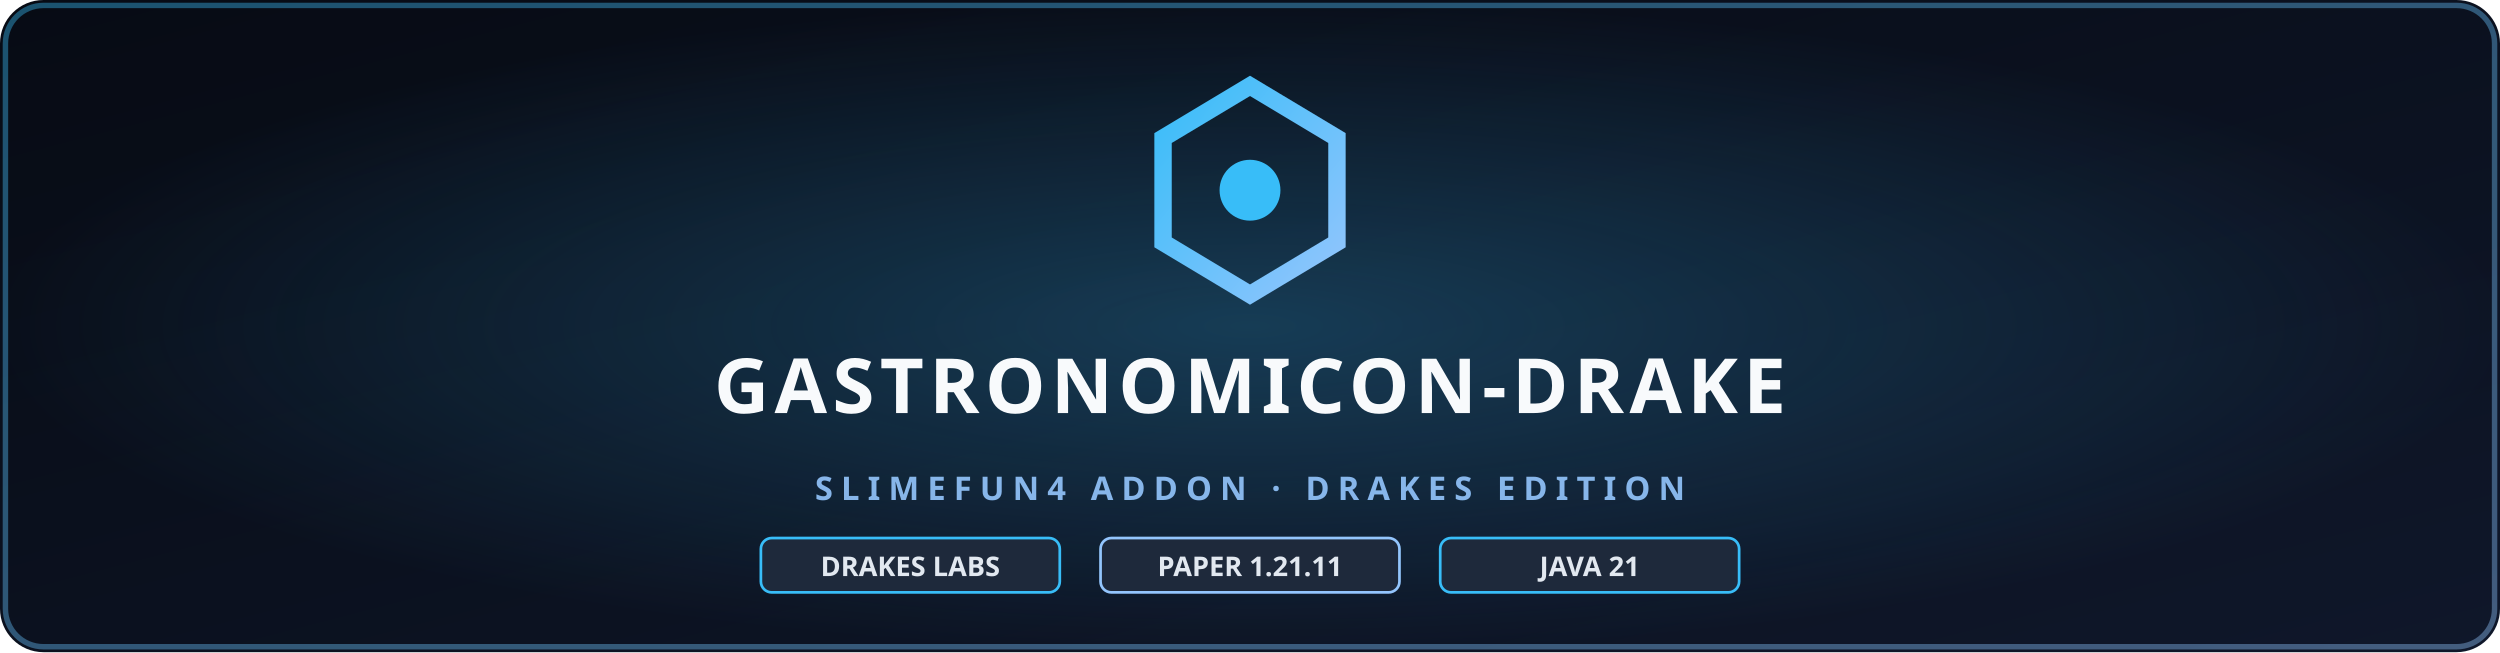
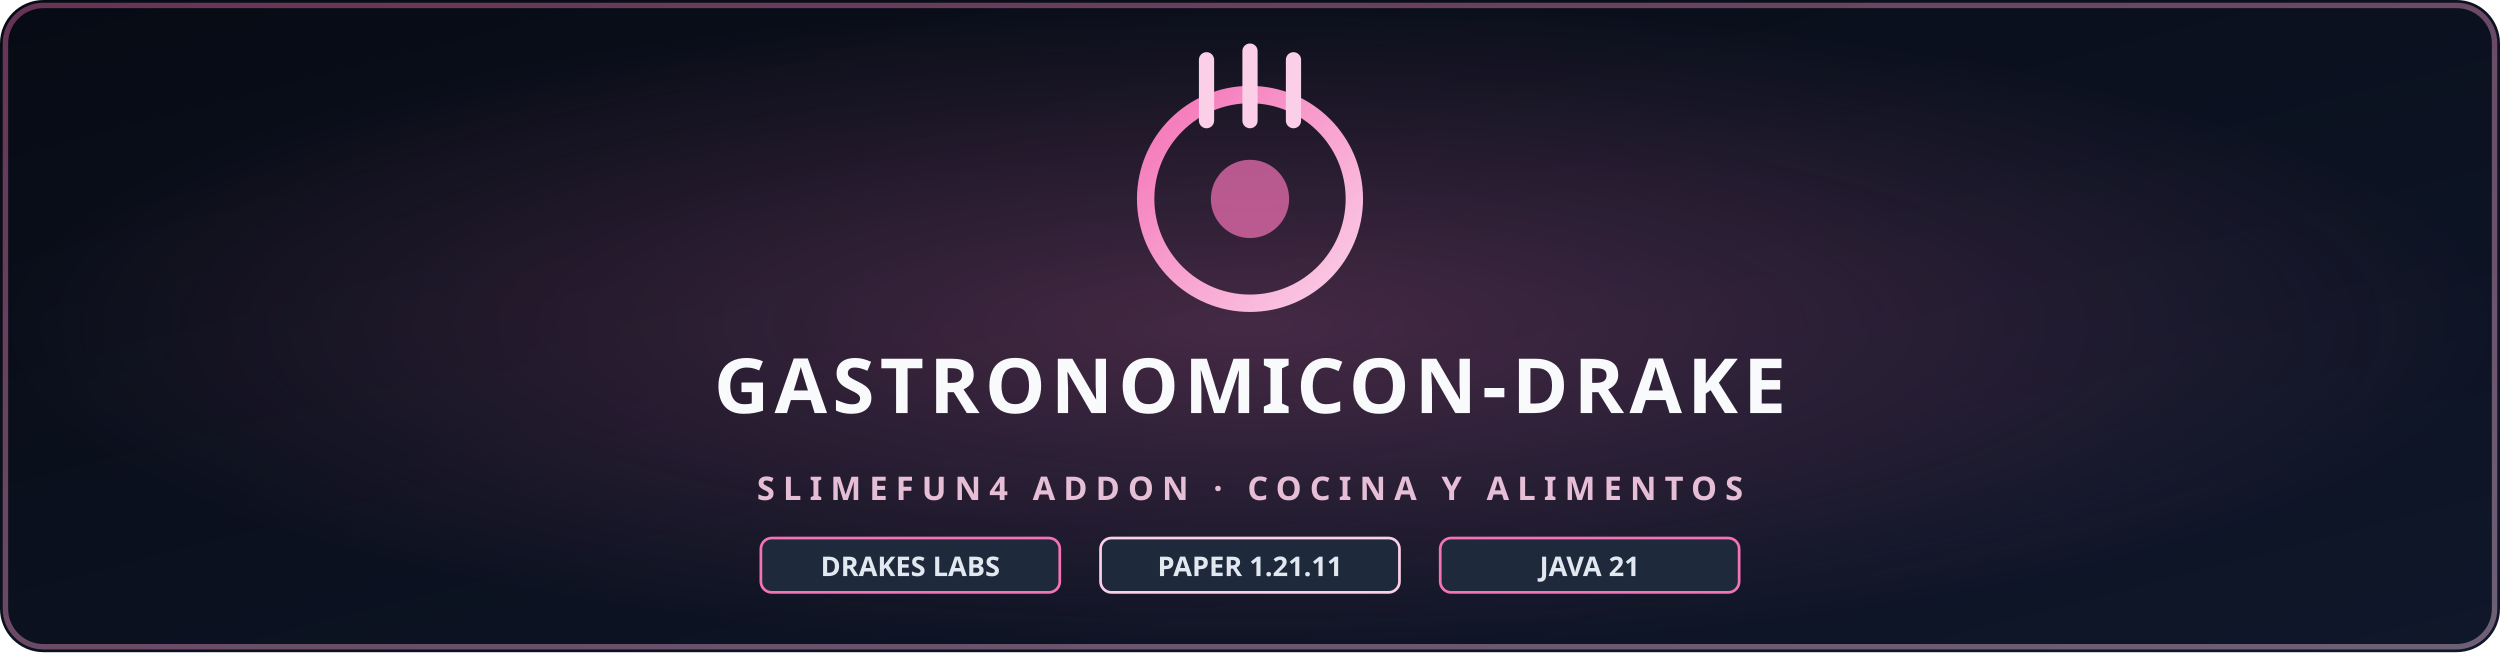
<svg xmlns="http://www.w3.org/2000/svg" viewBox="0 0 920 240" width="920" height="240" role="img" aria-label="Gastronomicon-drake Banner">
  <defs>
    <linearGradient id="bFondo" x1="0" y1="0" x2="1" y2="1">
      <stop offset="0%" stop-color="#070B14" />
      <stop offset="100%" stop-color="#0F172A" />
    </linearGradient>
    <linearGradient id="acG" x1="0" y1="0" x2="1" y2="1">
-       <stop offset="0%" stop-color="#38BDF8" />
-       <stop offset="100%" stop-color="#93C5FD" />
+       <stop offset="0%" stop-color="#F472B6" />
+       <stop offset="100%" stop-color="#FBCFE8" />
    </linearGradient>
    <radialGradient id="bHalo" cx="50%" cy="50%" r="50%">
-       <stop offset="0%" stop-color="#38BDF8" stop-opacity="0.25" />
-       <stop offset="100%" stop-color="#38BDF8" stop-opacity="0" />
+       <stop offset="0%" stop-color="#F472B6" stop-opacity="0.25" />
+       <stop offset="100%" stop-color="#F472B6" stop-opacity="0" />
    </radialGradient>
  </defs>
  <rect width="920" height="240" rx="16" fill="url(#bFondo)" />
  <rect width="920" height="240" rx="16" fill="url(#bHalo)" />
  <rect x="2" y="2" width="916" height="236" rx="14" fill="none" stroke="url(#acG)" stroke-width="2" opacity="0.4" />
  <g transform="translate(460,70) scale(1.6)">
-     <polygon points="0,-24 20,-12 20,12 0,24 -20,12 -20,-12" fill="none" stroke="url(#acG)" stroke-width="4" />
-     <circle cx="0" cy="0" r="7" fill="#38BDF8" />
+     <circle cx="0" cy="2" r="24" fill="none" stroke="url(#acG)" stroke-width="4" />
+     <path d="M-10,-16 L-10,-30 M0,-16 L0,-32 M10,-16 L10,-30" stroke="#FBCFE8" stroke-width="3.5" stroke-linecap="round" />
+     <circle cx="0" cy="2" r="9" fill="#F472B6" opacity="0.7" />
  </g>
  <text x="460" y="152" text-anchor="middle" font-family="'Segoe UI', system-ui, -apple-system, sans-serif" font-weight="900" font-size="28" fill="#F8FAFC" letter-spacing="2">
    GASTRONOMICON-DRAKE
  </text>
-   <text x="460" y="184" text-anchor="middle" font-family="'Segoe UI', system-ui, -apple-system, sans-serif" font-weight="700" font-size="12" fill="#93C5FD" letter-spacing="3" opacity="0.9">
-     SLIMEFUN4 ADDON · DRAKES EDITION
+   <text x="460" y="184" text-anchor="middle" font-family="'Segoe UI', system-ui, -apple-system, sans-serif" font-weight="700" font-size="12" fill="#FBCFE8" letter-spacing="3" opacity="0.9">
+     SLIMEFUN4 ADDON · COCINA Y ALIMENTOS
  </text>
  <g transform="translate(460, 210)">
-     <rect x="-180" y="-12" width="110" height="20" rx="4" fill="#1E293B" stroke="#38BDF8" stroke-width="1" />
+     <rect x="-180" y="-12" width="110" height="20" rx="4" fill="#1E293B" stroke="#F472B6" stroke-width="1" />
    <text x="-125" y="2" text-anchor="middle" font-family="sans-serif" font-size="10" font-weight="700" fill="#E2E8F0">DRAKES LABS</text>
-     <rect x="-55" y="-12" width="110" height="20" rx="4" fill="#1E293B" stroke="#93C5FD" stroke-width="1" />
+     <rect x="-55" y="-12" width="110" height="20" rx="4" fill="#1E293B" stroke="#FBCFE8" stroke-width="1" />
    <text x="0" y="2" text-anchor="middle" font-family="sans-serif" font-size="10" font-weight="700" fill="#E2E8F0">PAPER 1.21.11</text>
-     <rect x="70" y="-12" width="110" height="20" rx="4" fill="#1E293B" stroke="#38BDF8" stroke-width="1" />
+     <rect x="70" y="-12" width="110" height="20" rx="4" fill="#1E293B" stroke="#F472B6" stroke-width="1" />
    <text x="125" y="2" text-anchor="middle" font-family="sans-serif" font-size="10" font-weight="700" fill="#E2E8F0">JAVA 21</text>
  </g>
</svg>
